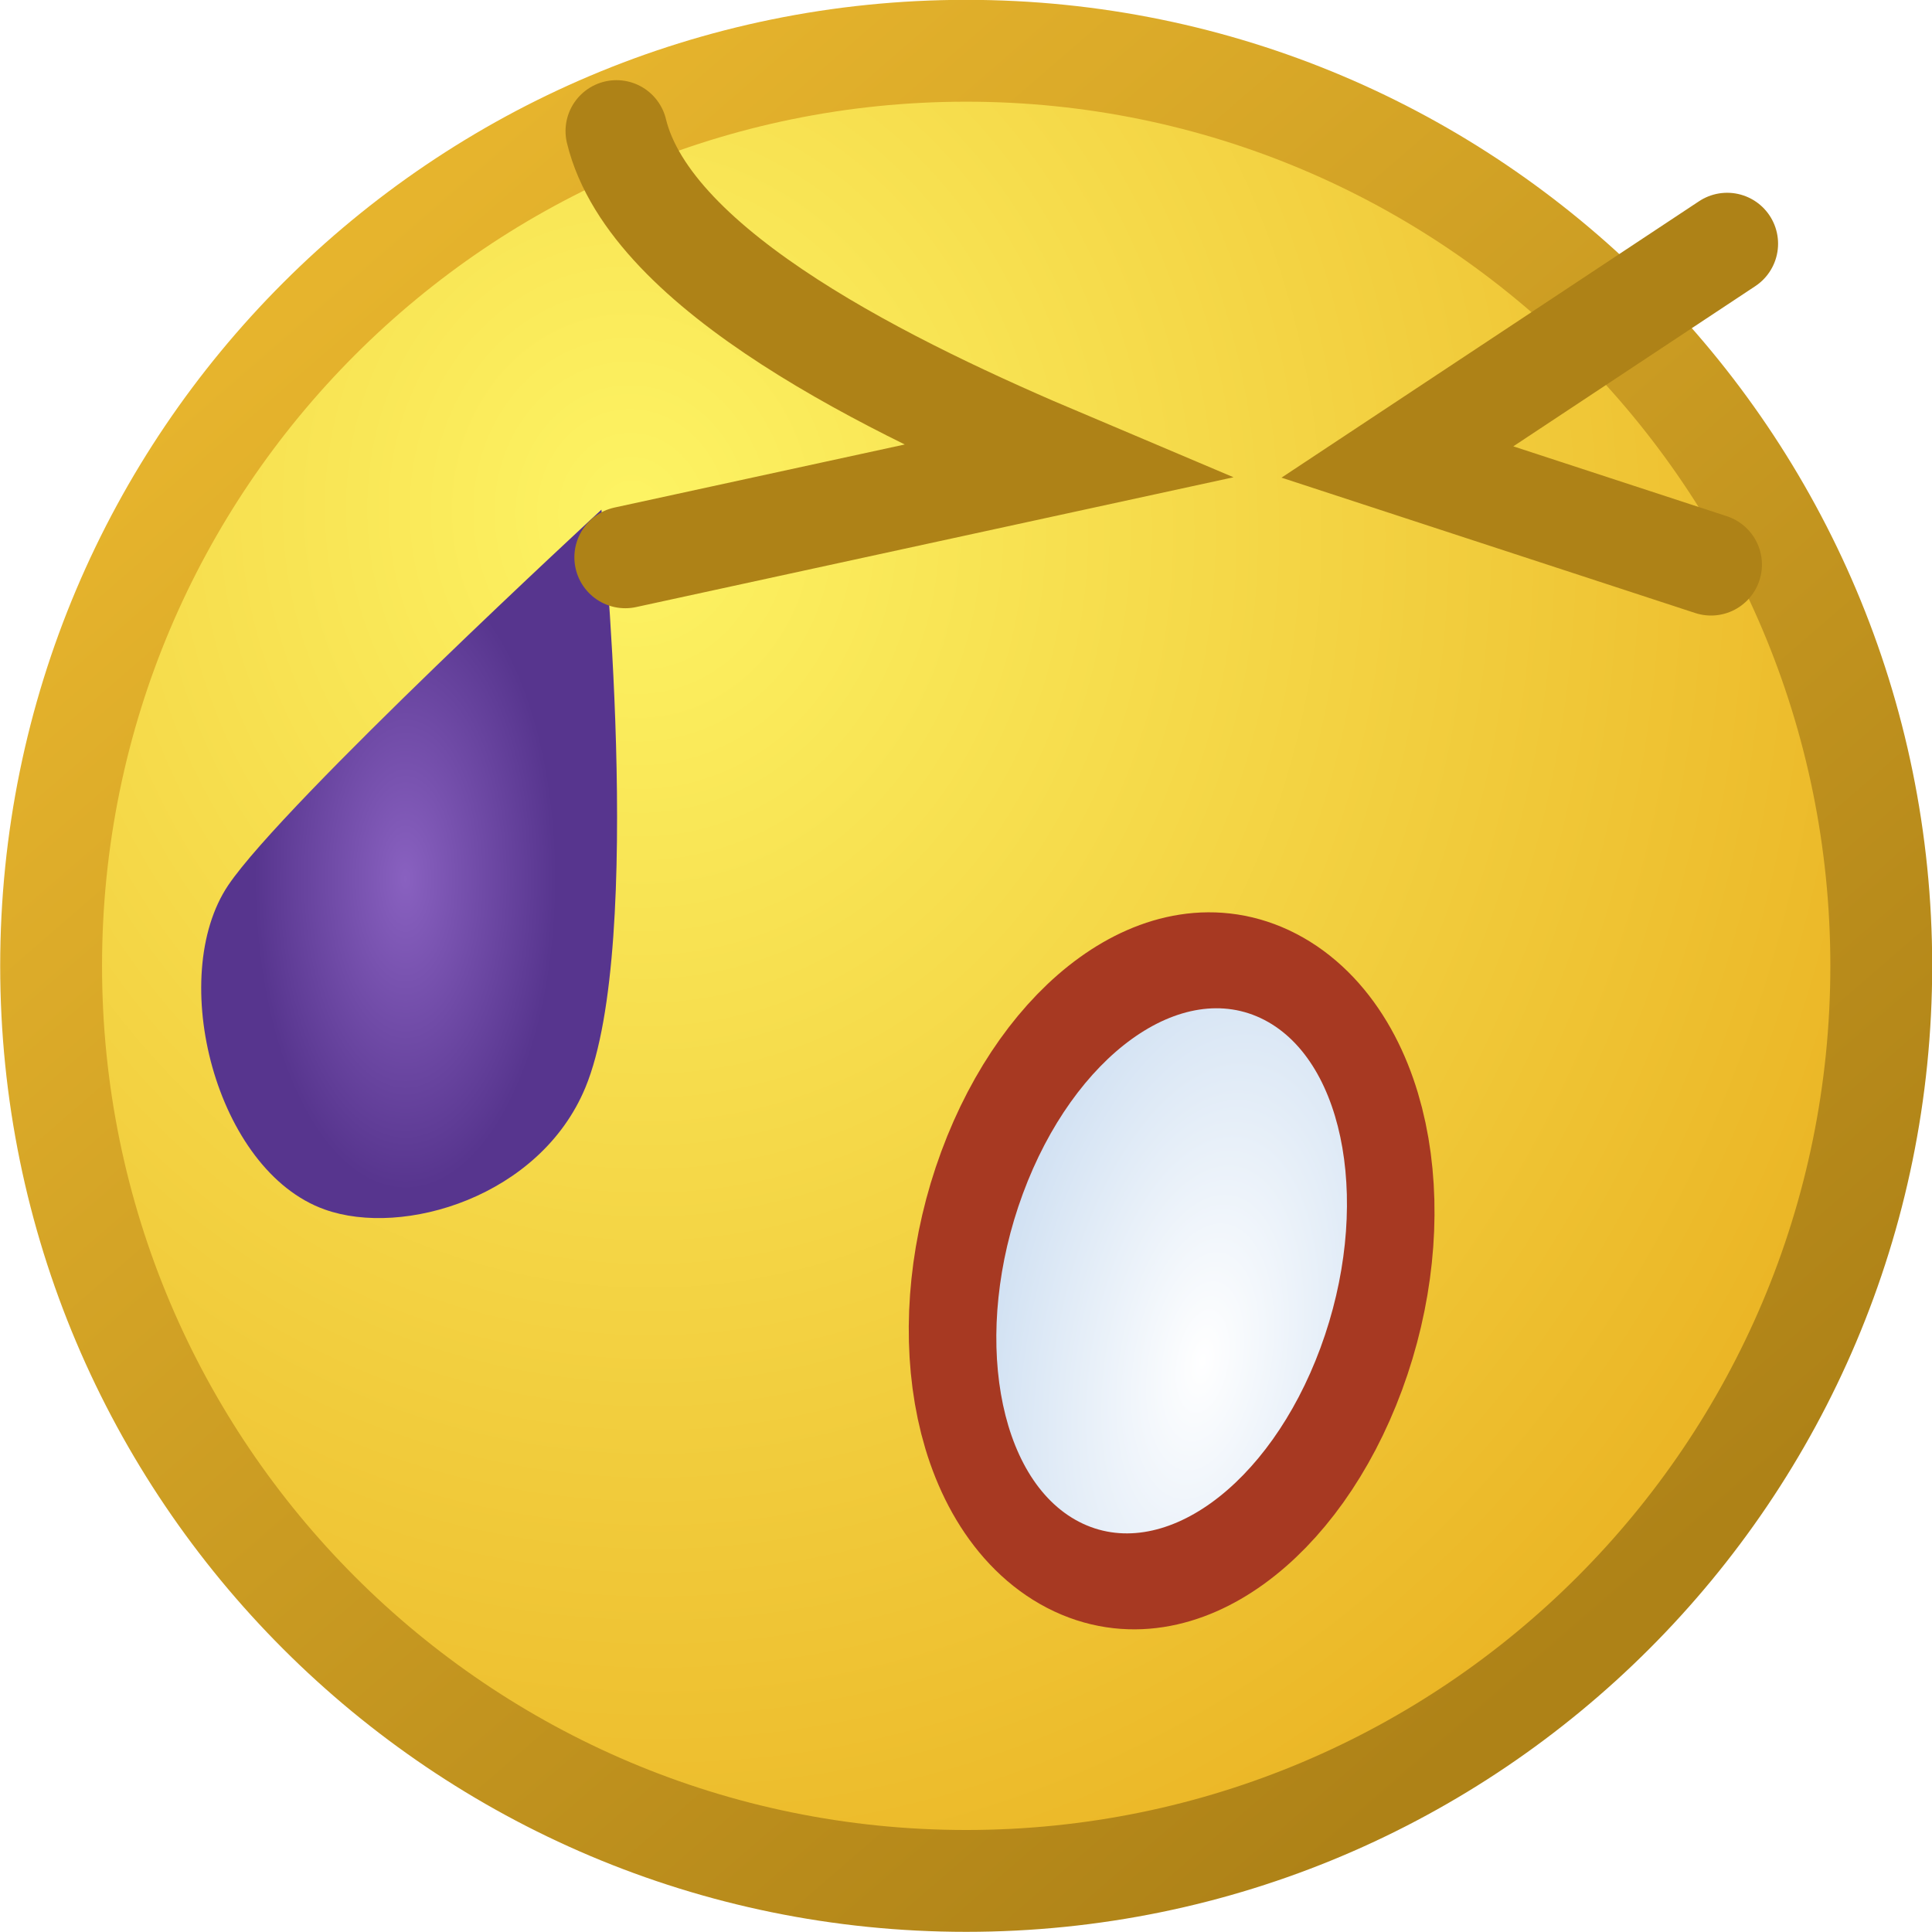
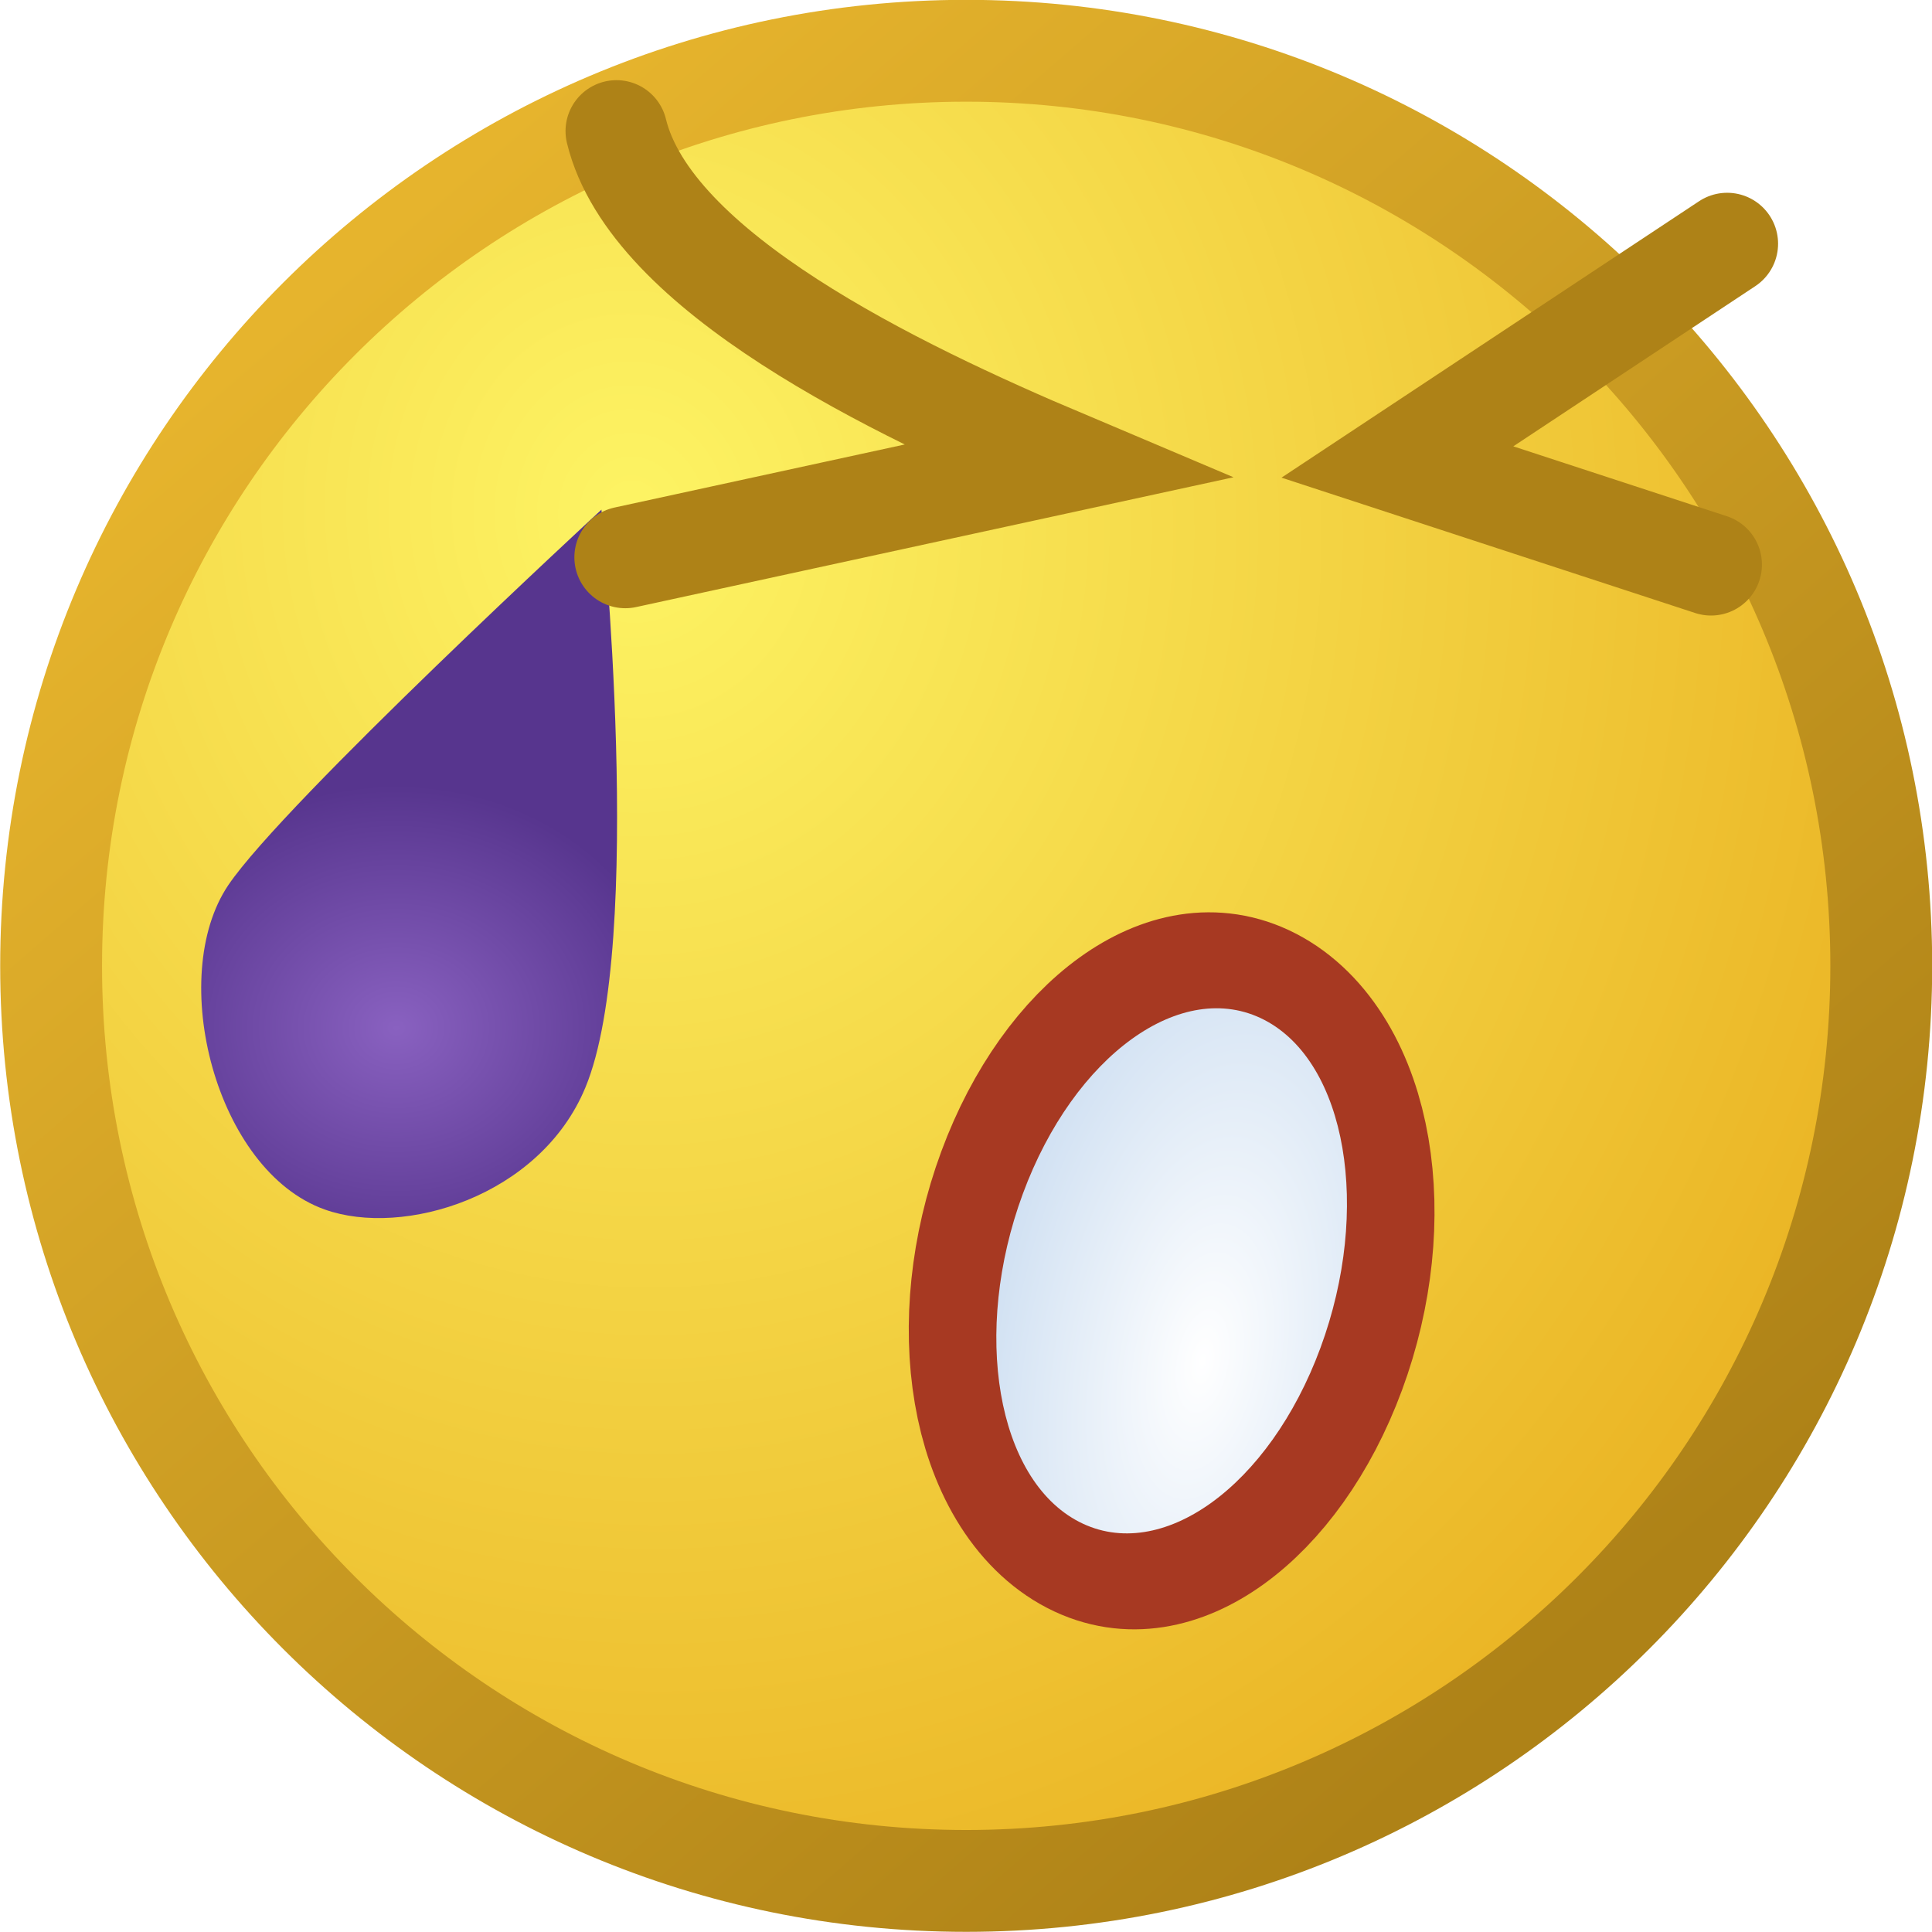
<svg xmlns="http://www.w3.org/2000/svg" xmlns:xlink="http://www.w3.org/1999/xlink" width="19" height="19" viewBox="0 0 5.027 5.027" version="1.1" id="svg871">
  <defs id="defs865">
    <linearGradient id="linearGradient1519">
      <stop style="stop-color:#8961c0;stop-opacity:1" offset="0" id="stop1515" />
      <stop style="stop-color:#57358e;stop-opacity:1" offset="1" id="stop1517" />
    </linearGradient>
    <radialGradient xlink:href="#linearGradient4540-3" id="radialGradient4542" cx="46.342" cy="562.149" fx="46.342" fy="562.149" r="64" gradientUnits="userSpaceOnUse" gradientTransform="matrix(0.00686618,0.06244488,-0.05563033,0.00611688,32.59967,286.9832)" />
    <linearGradient id="linearGradient4540-3">
      <stop style="stop-color:#fdf464;stop-opacity:1" offset="0" id="stop4536" />
      <stop style="stop-color:#eab323;stop-opacity:1" offset="1" id="stop4538" />
    </linearGradient>
    <linearGradient xlink:href="#linearGradient4548" id="linearGradient4550" x1="26.163" y1="534.686" x2="111.029" y2="632.62" gradientUnits="userSpaceOnUse" gradientTransform="matrix(0.03720703,0,0,0.03720703,0.1322921,272.5797)" />
    <linearGradient id="linearGradient4548">
      <stop style="stop-color:#e6b42d;stop-opacity:1" offset="0" id="stop4544" />
      <stop style="stop-color:#ae8217;stop-opacity:1" offset="1" id="stop4546" />
    </linearGradient>
    <radialGradient xlink:href="#linearGradient4364" id="radialGradient4368" cx="3.174" cy="296.37" fx="3.174" fy="296.37" r="0.668" gradientTransform="matrix(0.9552886,-0.5029766,0.4688841,1.95096,-35.89059,-313.5808)" gradientUnits="userSpaceOnUse" />
    <linearGradient id="linearGradient4364">
      <stop style="stop-color:#ffffff;stop-opacity:1;" offset="0" id="stop4360" />
      <stop style="stop-color:#c8dbf0;stop-opacity:1" offset="1" id="stop4362" />
    </linearGradient>
-     <radialGradient xlink:href="#linearGradient1519" id="radialGradient1523" cx="1.062" cy="294.252" fx="1.062" fy="294.252" r="0.394" gradientTransform="matrix(1,0,0,2.058766,-0.00691918,-311.5365)" gradientUnits="userSpaceOnUse" />
+     <radialGradient xlink:href="#linearGradient1519" id="radialGradient1523" cx="1.025" cy="294.486" fx="1.025" fy="294.486" r="0.394" gradientTransform="matrix(1.843145,0,0,1.611543,-0.8576645,-179.9265)" gradientUnits="userSpaceOnUse" />
  </defs>
  <g id="layer1" transform="translate(0,-291.9729)" style="display:inline">
    <circle id="path3721" cx="2.514" cy="294.486" style="display:inline;fill:url(#radialGradient4542);fill-opacity:1;stroke:url(#linearGradient4550);stroke-width:0.265;stroke-miterlimit:4;stroke-dasharray:none" r="2.381" />
    <ellipse style="fill:url(#radialGradient4368);fill-opacity:1;fill-rule:nonzero;stroke:#a73922;stroke-width:0.478;stroke-linecap:round;stroke-linejoin:round;stroke-miterlimit:4;stroke-dasharray:none;stroke-opacity:1;paint-order:stroke fill markers" id="path4358" cx="105.948" cy="262.85" rx="0.436" ry="0.696" transform="matrix(0.8880932,0.4596634,-0.3463691,0.9380983,0,0)" />
    <path style="fill:none;stroke:#ae8217;stroke-width:0.265;stroke-linecap:round;stroke-linejoin:miter;stroke-miterlimit:4;stroke-dasharray:none;stroke-opacity:1" d="m 4.452,293.442 -0.816,-0.267 0.858,-0.568" id="path1492" />
    <path style="fill:url(#radialGradient1523);fill-opacity:1;stroke:none;stroke-width:0.265px;stroke-linecap:round;stroke-linejoin:miter;stroke-opacity:1" d="m 1.565,293.299 c 0,0 -0.825,0.761 -0.971,0.977 -0.161,0.239 -0.033,0.743 0.251,0.844 0.204,0.073 0.56,-0.033 0.678,-0.317 0.157,-0.377 0.042,-1.503 0.042,-1.503 z" id="path1513" />
    <path style="fill:none;stroke:#ae8217;stroke-width:0.265;stroke-linecap:round;stroke-linejoin:miter;stroke-miterlimit:4;stroke-dasharray:none;stroke-opacity:1" d="m 1.627,293.423 1.146,-0.249 c -0.447,-0.189 -1.08,-0.494 -1.169,-0.86" id="path1490" />
  </g>
</svg>
